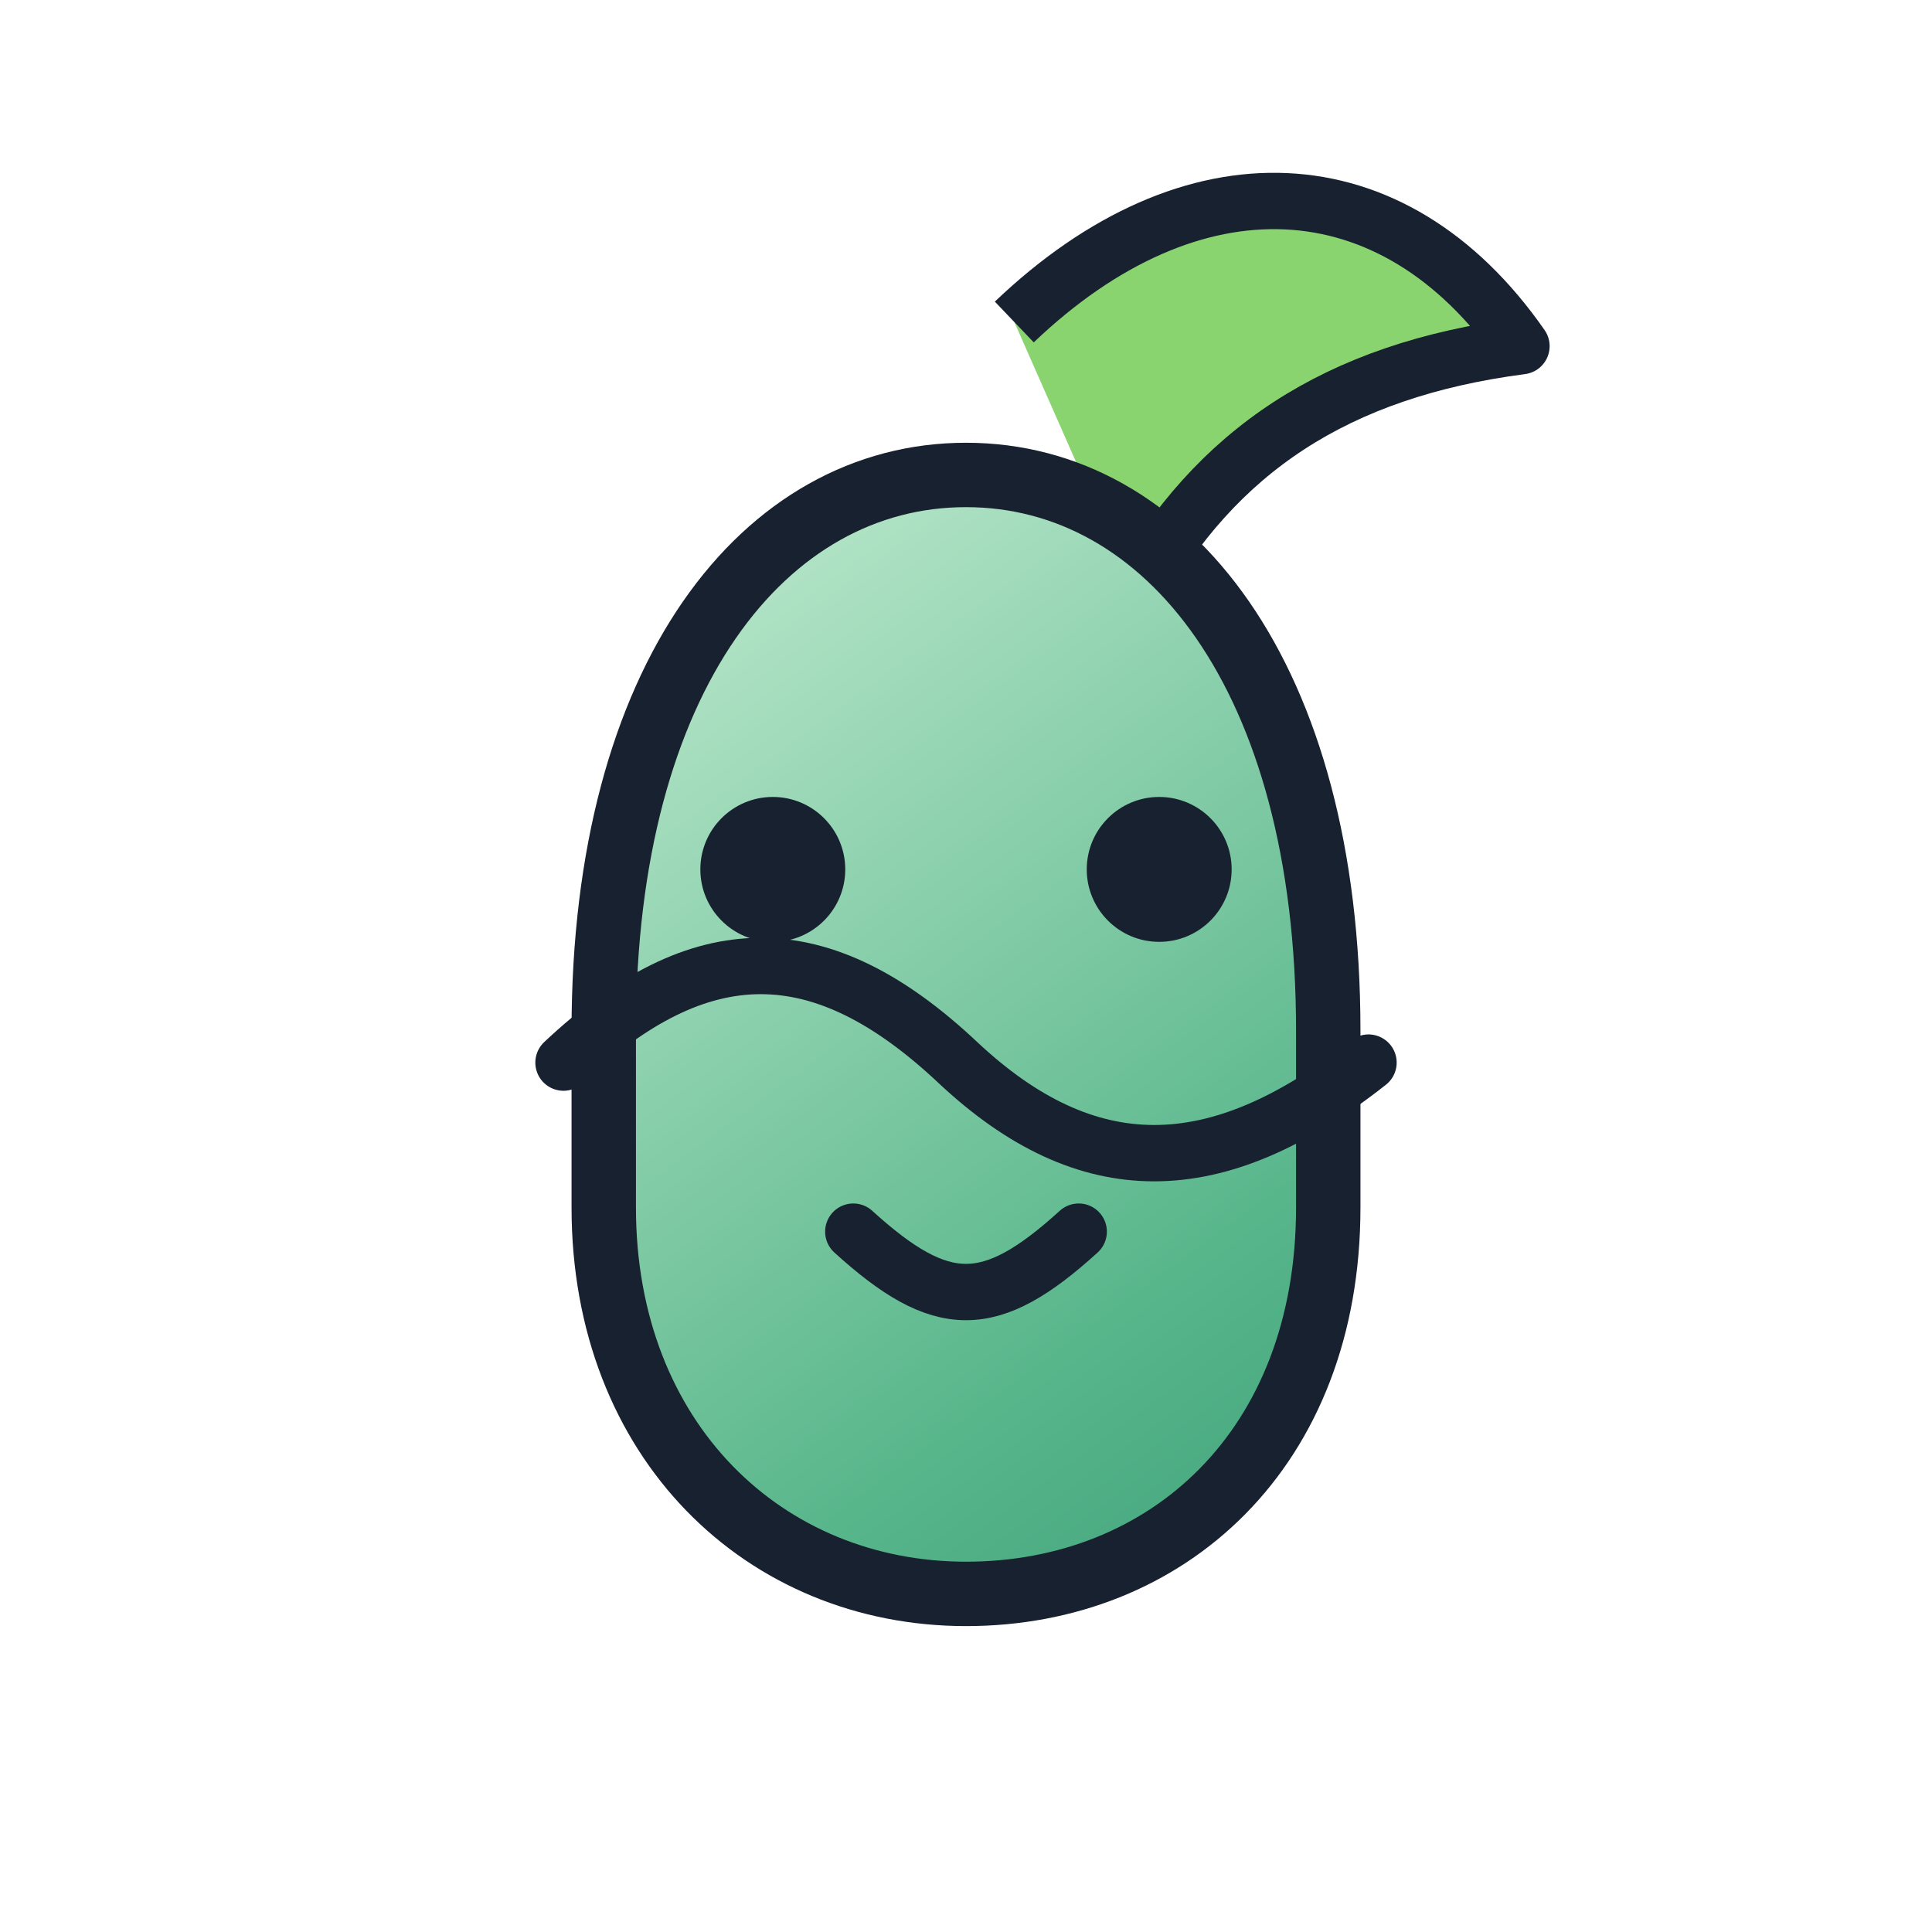
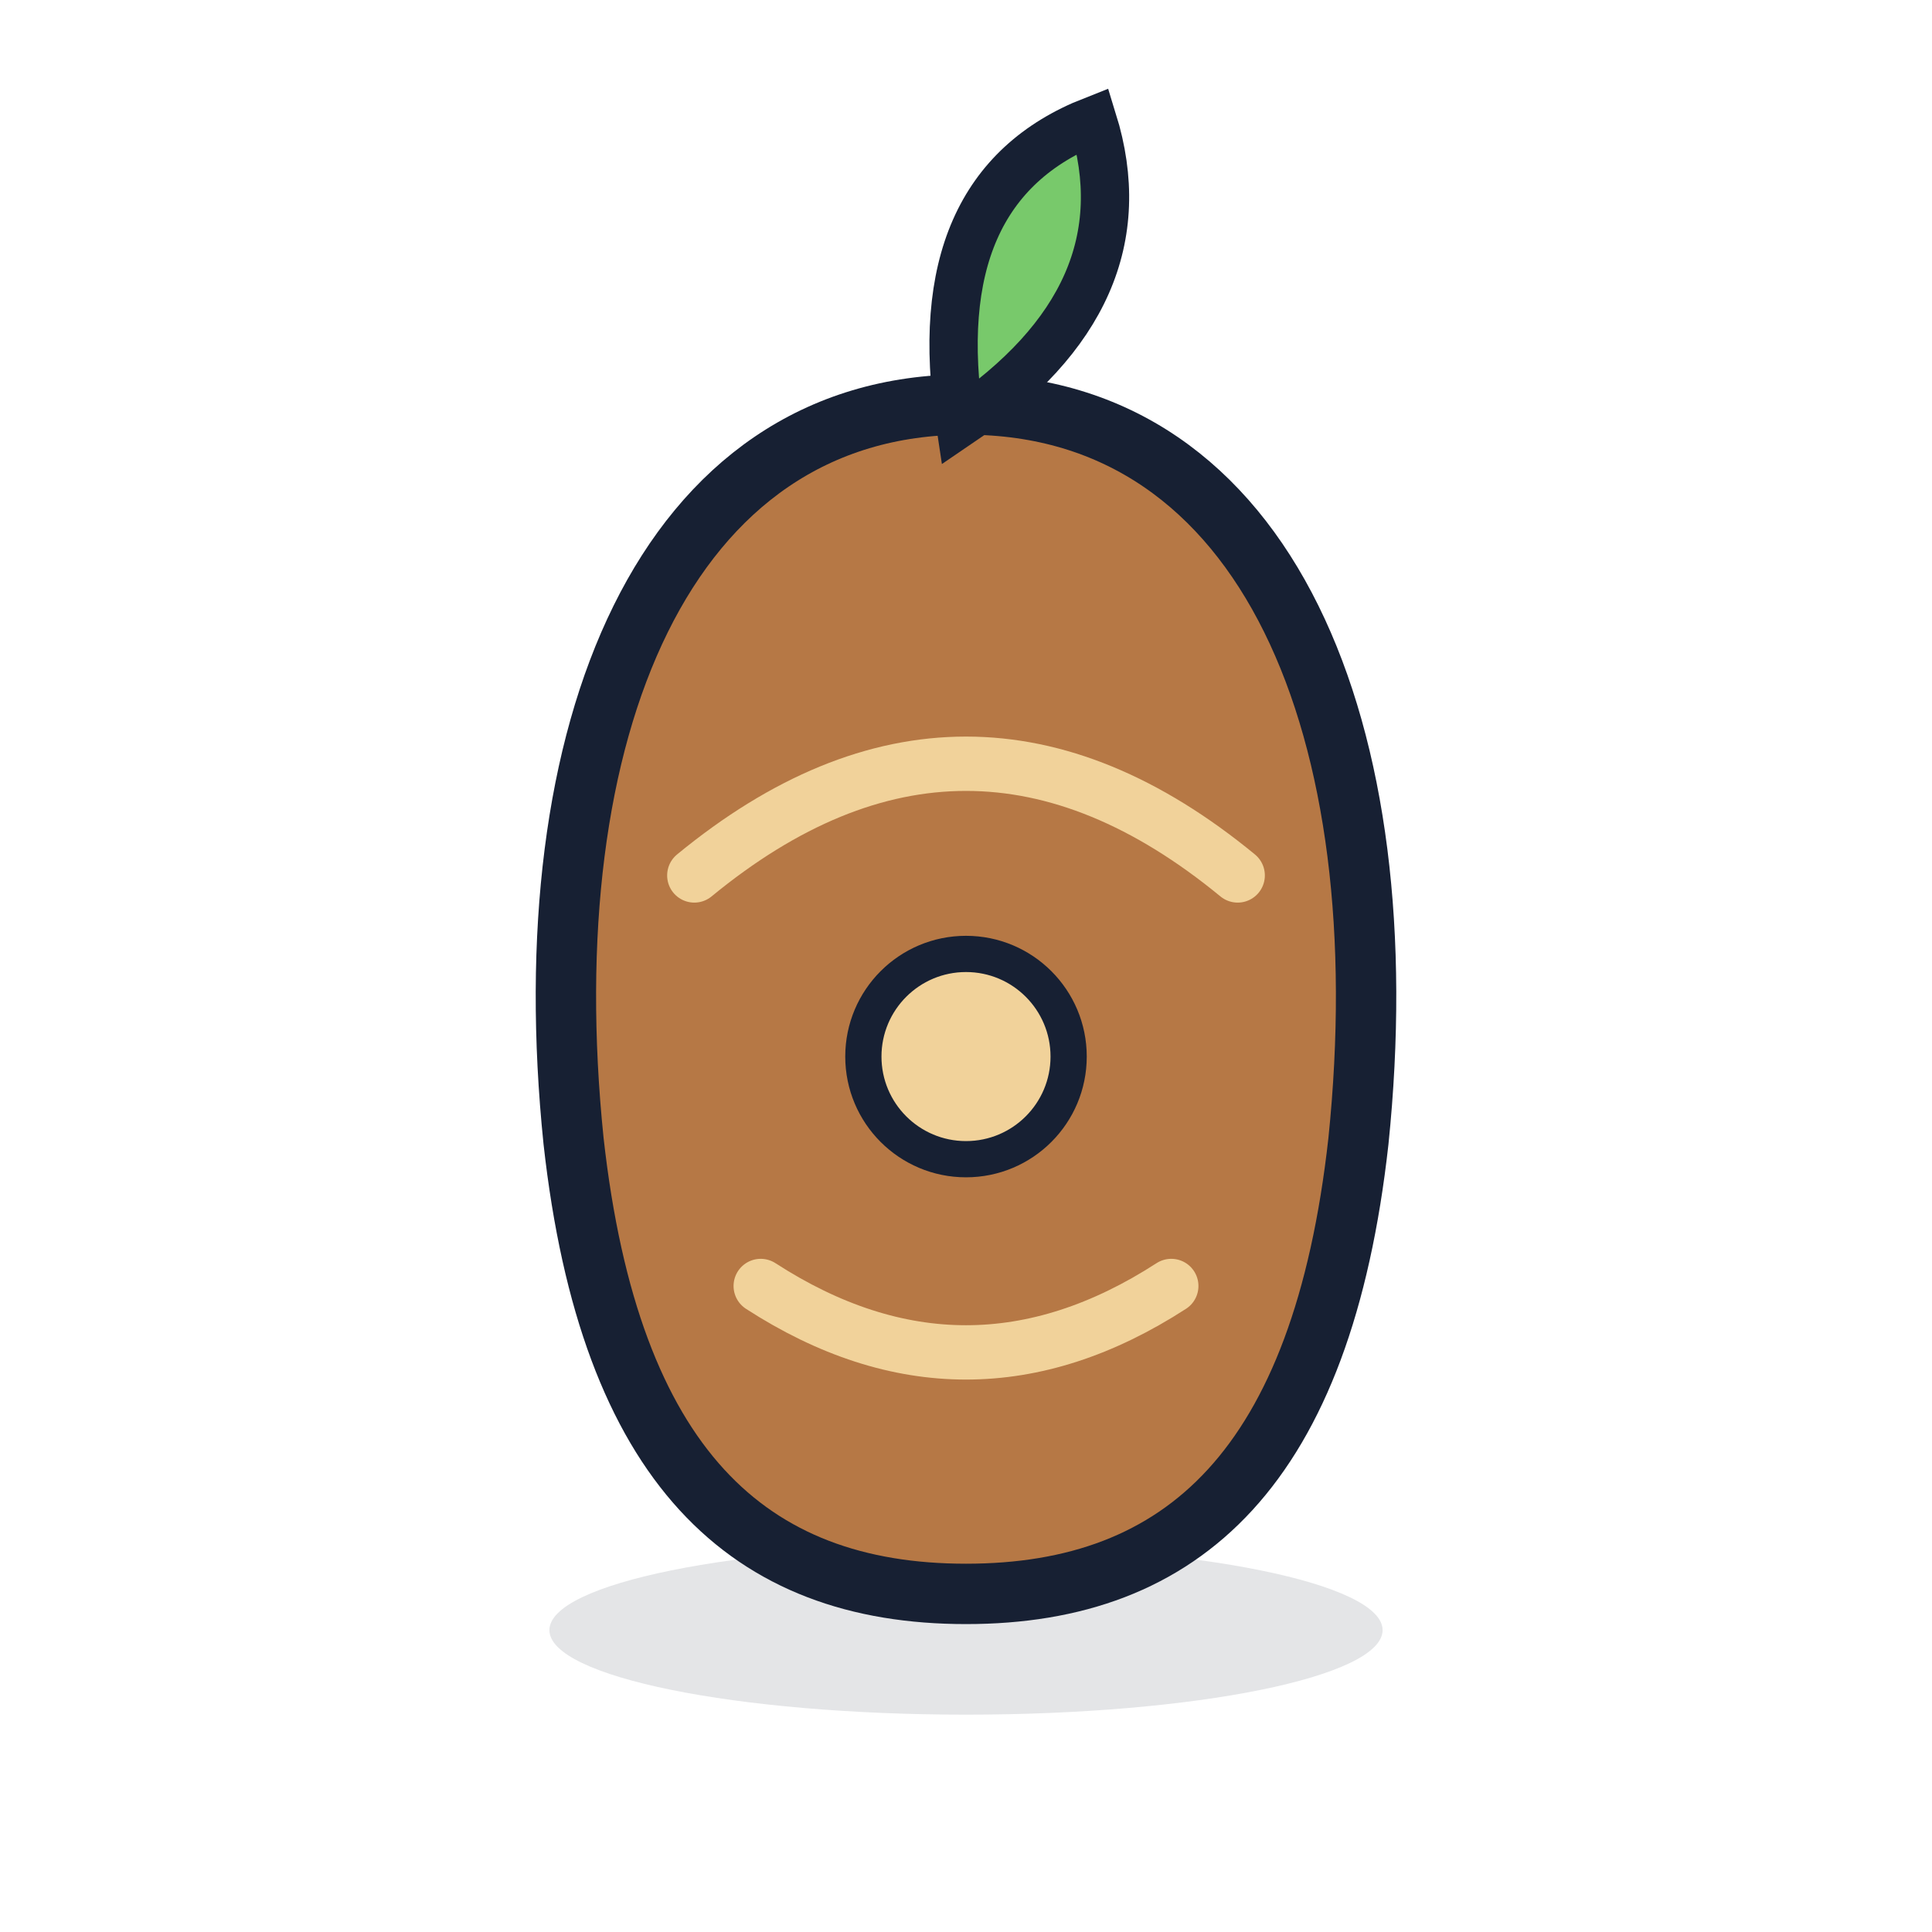
- <svg xmlns="http://www.w3.org/2000/svg" viewBox="0 0 240 240" role="img" aria-label="Forest Sprite Egg stage">
+ <svg xmlns="http://www.w3.org/2000/svg" viewBox="0 0 320 320" role="img" aria-label="Forest Sprite Egg stage">
  <defs>
-     <linearGradient id="body" x1="48" x2="192" y1="28" y2="224" gradientUnits="userSpaceOnUse">
-       <stop stop-color="#e8ffe9" />
-       <stop offset=".68" stop-color="#56b58a" />
-       <stop offset="1" stop-color="#2d8f6b" />
+     <linearGradient id="body" x1="95" y1="70" x2="228" y2="266" gradientUnits="userSpaceOnUse">
+       <stop stop-color="#d7f2aa" />
+       <stop offset=".62" stop-color="#78c96b" />
+       <stop offset="1" stop-color="#38875c" />
    </linearGradient>
+     <filter id="soft">
+       <feGaussianBlur stdDeviation="5" />
+     </filter>
  </defs>
-   <path d="M126 40c22-21 47-20 63 3-23 3-38 13-48 31" fill="#8ad46f" stroke="#18212f" stroke-width="7" stroke-linejoin="round" />
-   <path d="M75 128c0-44 20-69 45-69s45 25 45 69v22c0 30-20 48-45 48s-45-19-45-48z" fill="url(#body)" stroke="#18212f" stroke-width="8" />
-   <path d="M70 132c17-16 32-16 49 0 16 15 32 15 51 0" fill="none" stroke="#18212f" stroke-width="7" stroke-linecap="round" />
-   <circle cx="96" cy="108" r="9" fill="#18212f" />
-   <circle cx="144" cy="108" r="9" fill="#18212f" />
-   <path d="M106 153c11 10 17 10 28 0" fill="none" stroke="#18212f" stroke-width="7" stroke-linecap="round" />
+   <ellipse cx="160" cy="270" rx="69" ry="14" fill="#172033" opacity=".12" />
+   <path d="M160 67c-50 0-72 54-65 122 6 54 29 75 65 75s59-21 65-75c7-68-15-122-65-122Z" fill="#b67845" stroke="#172033" stroke-width="10" />
+   <path d="M159 70q-6-39 22-50 9 29-22 50Z" fill="#78c96b" stroke="#172033" stroke-width="8" />
+   <path d="M115 145q45-37 90 0M126 213q34 22 68 0" fill="none" stroke="#f1d29a" stroke-width="9" stroke-linecap="round" />
+   <circle cx="160" cy="175" r="17" fill="#f1d29a" stroke="#172033" stroke-width="6" />
</svg>
